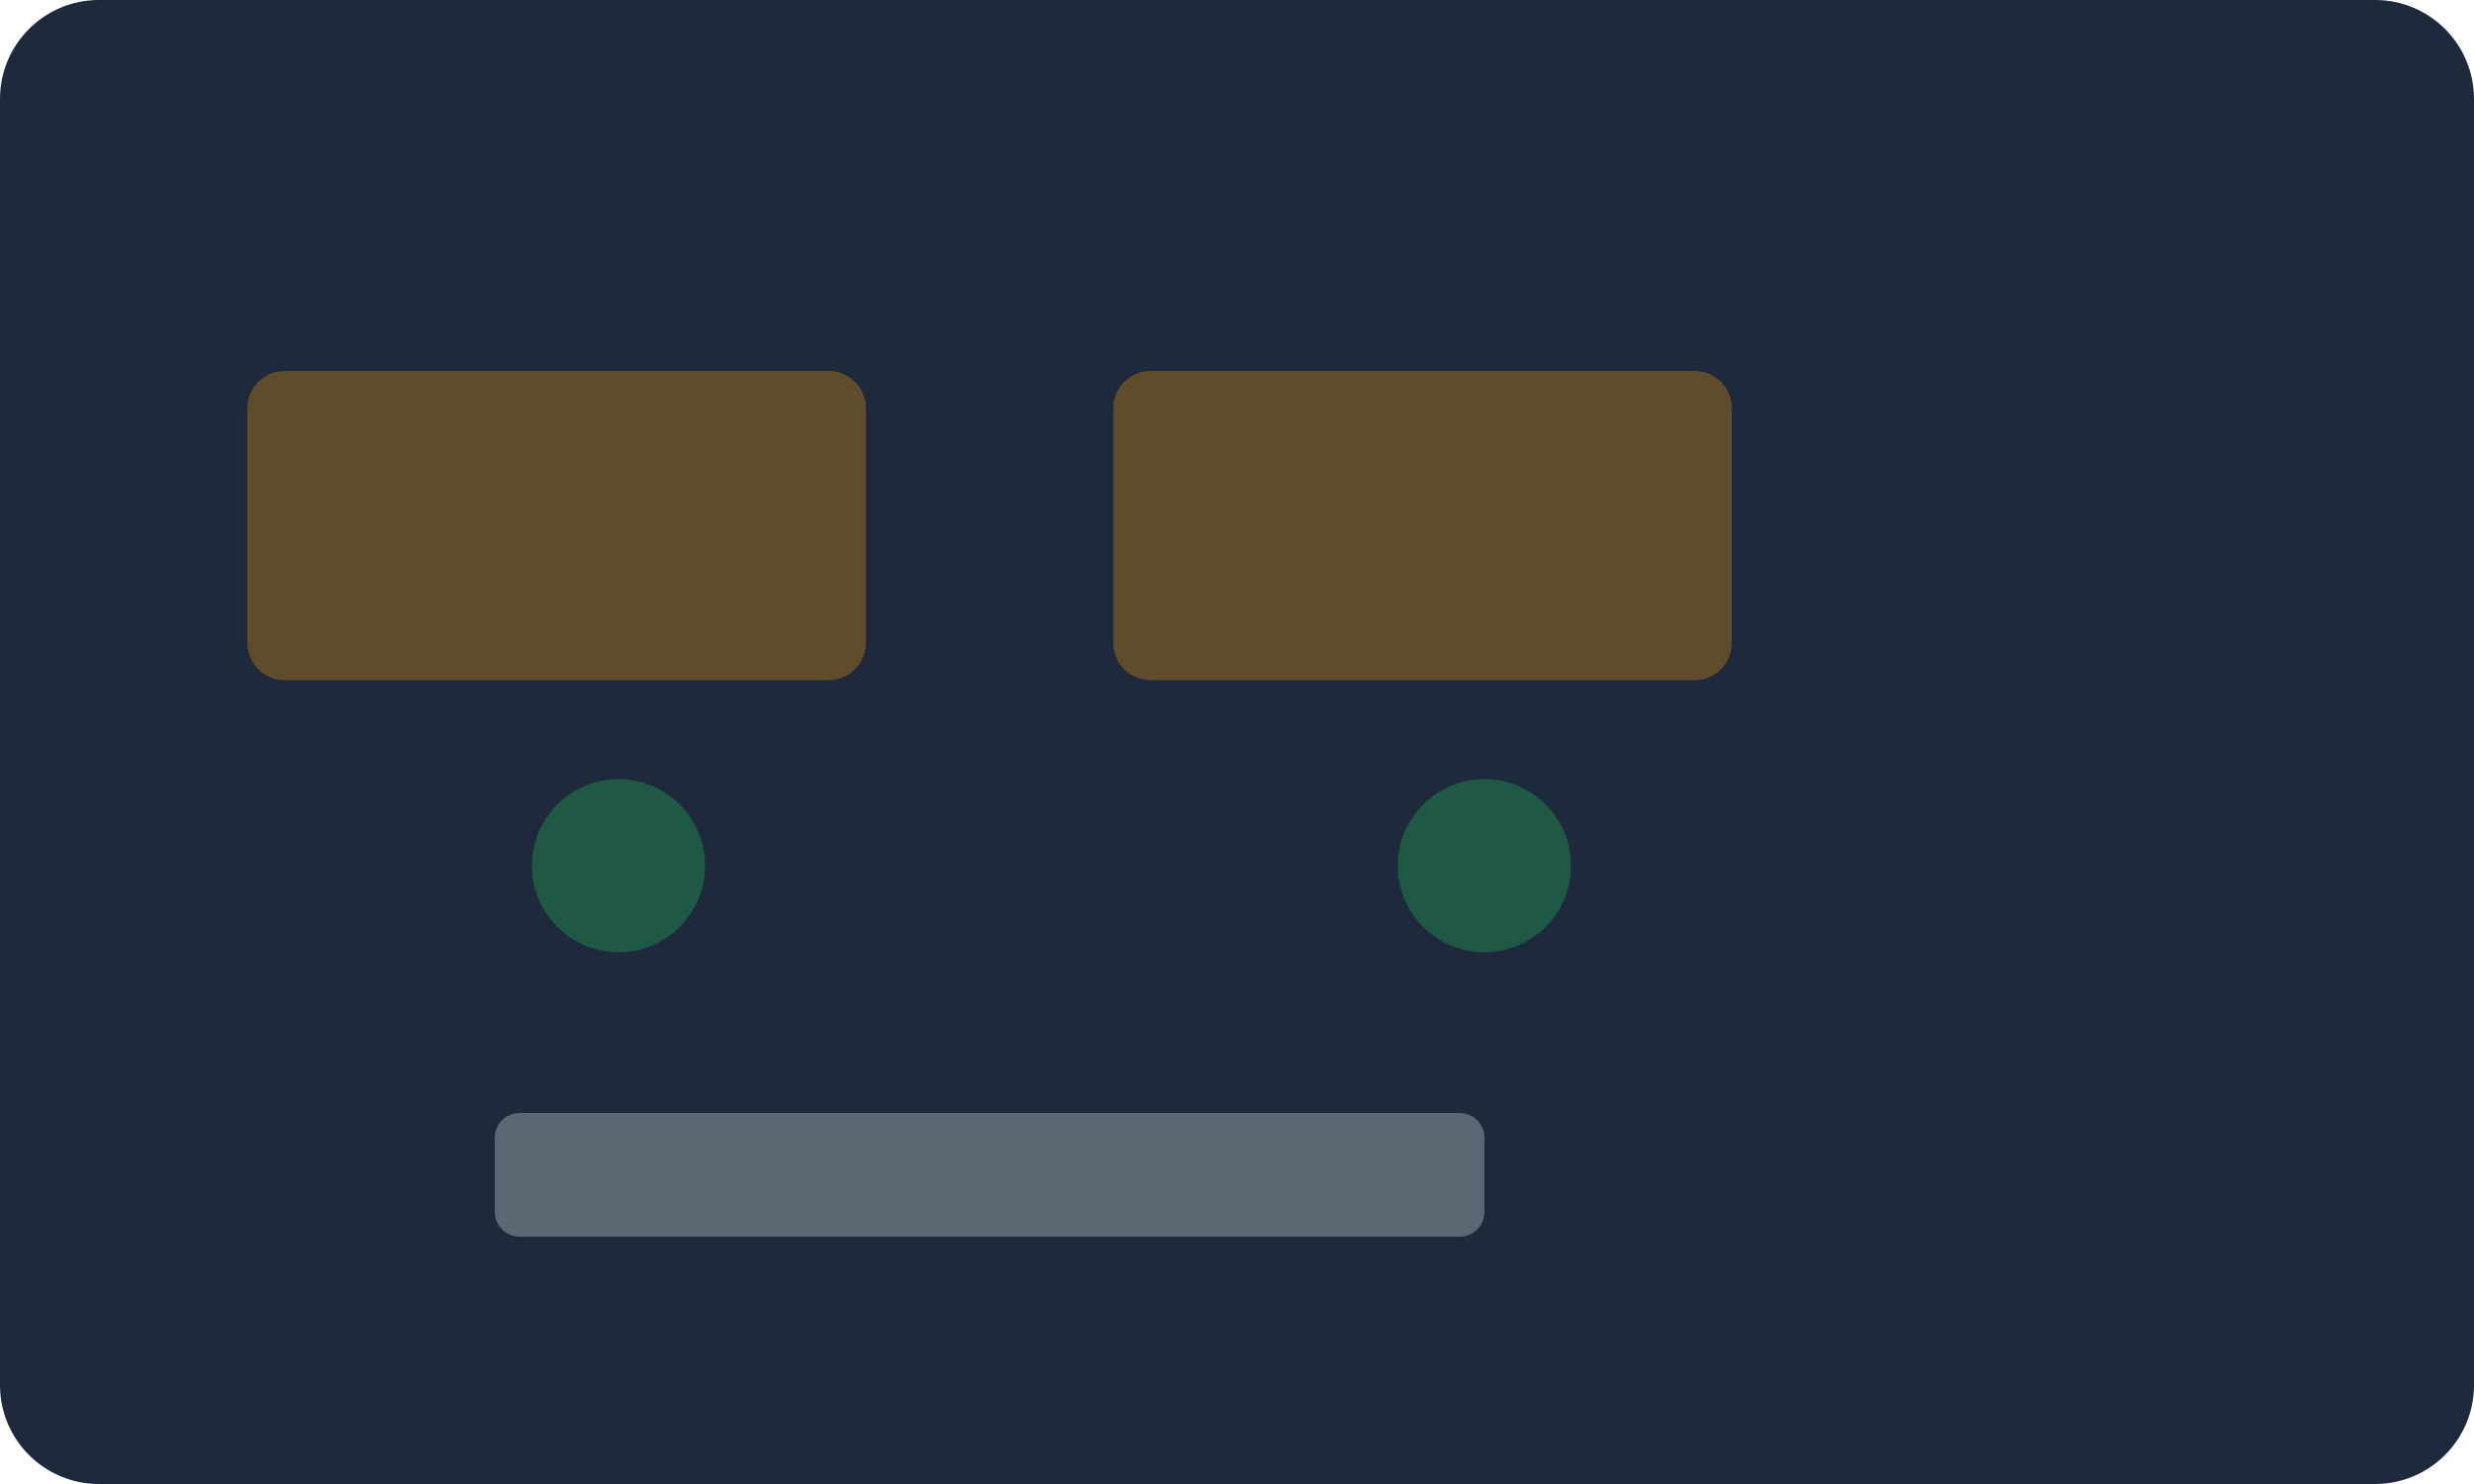
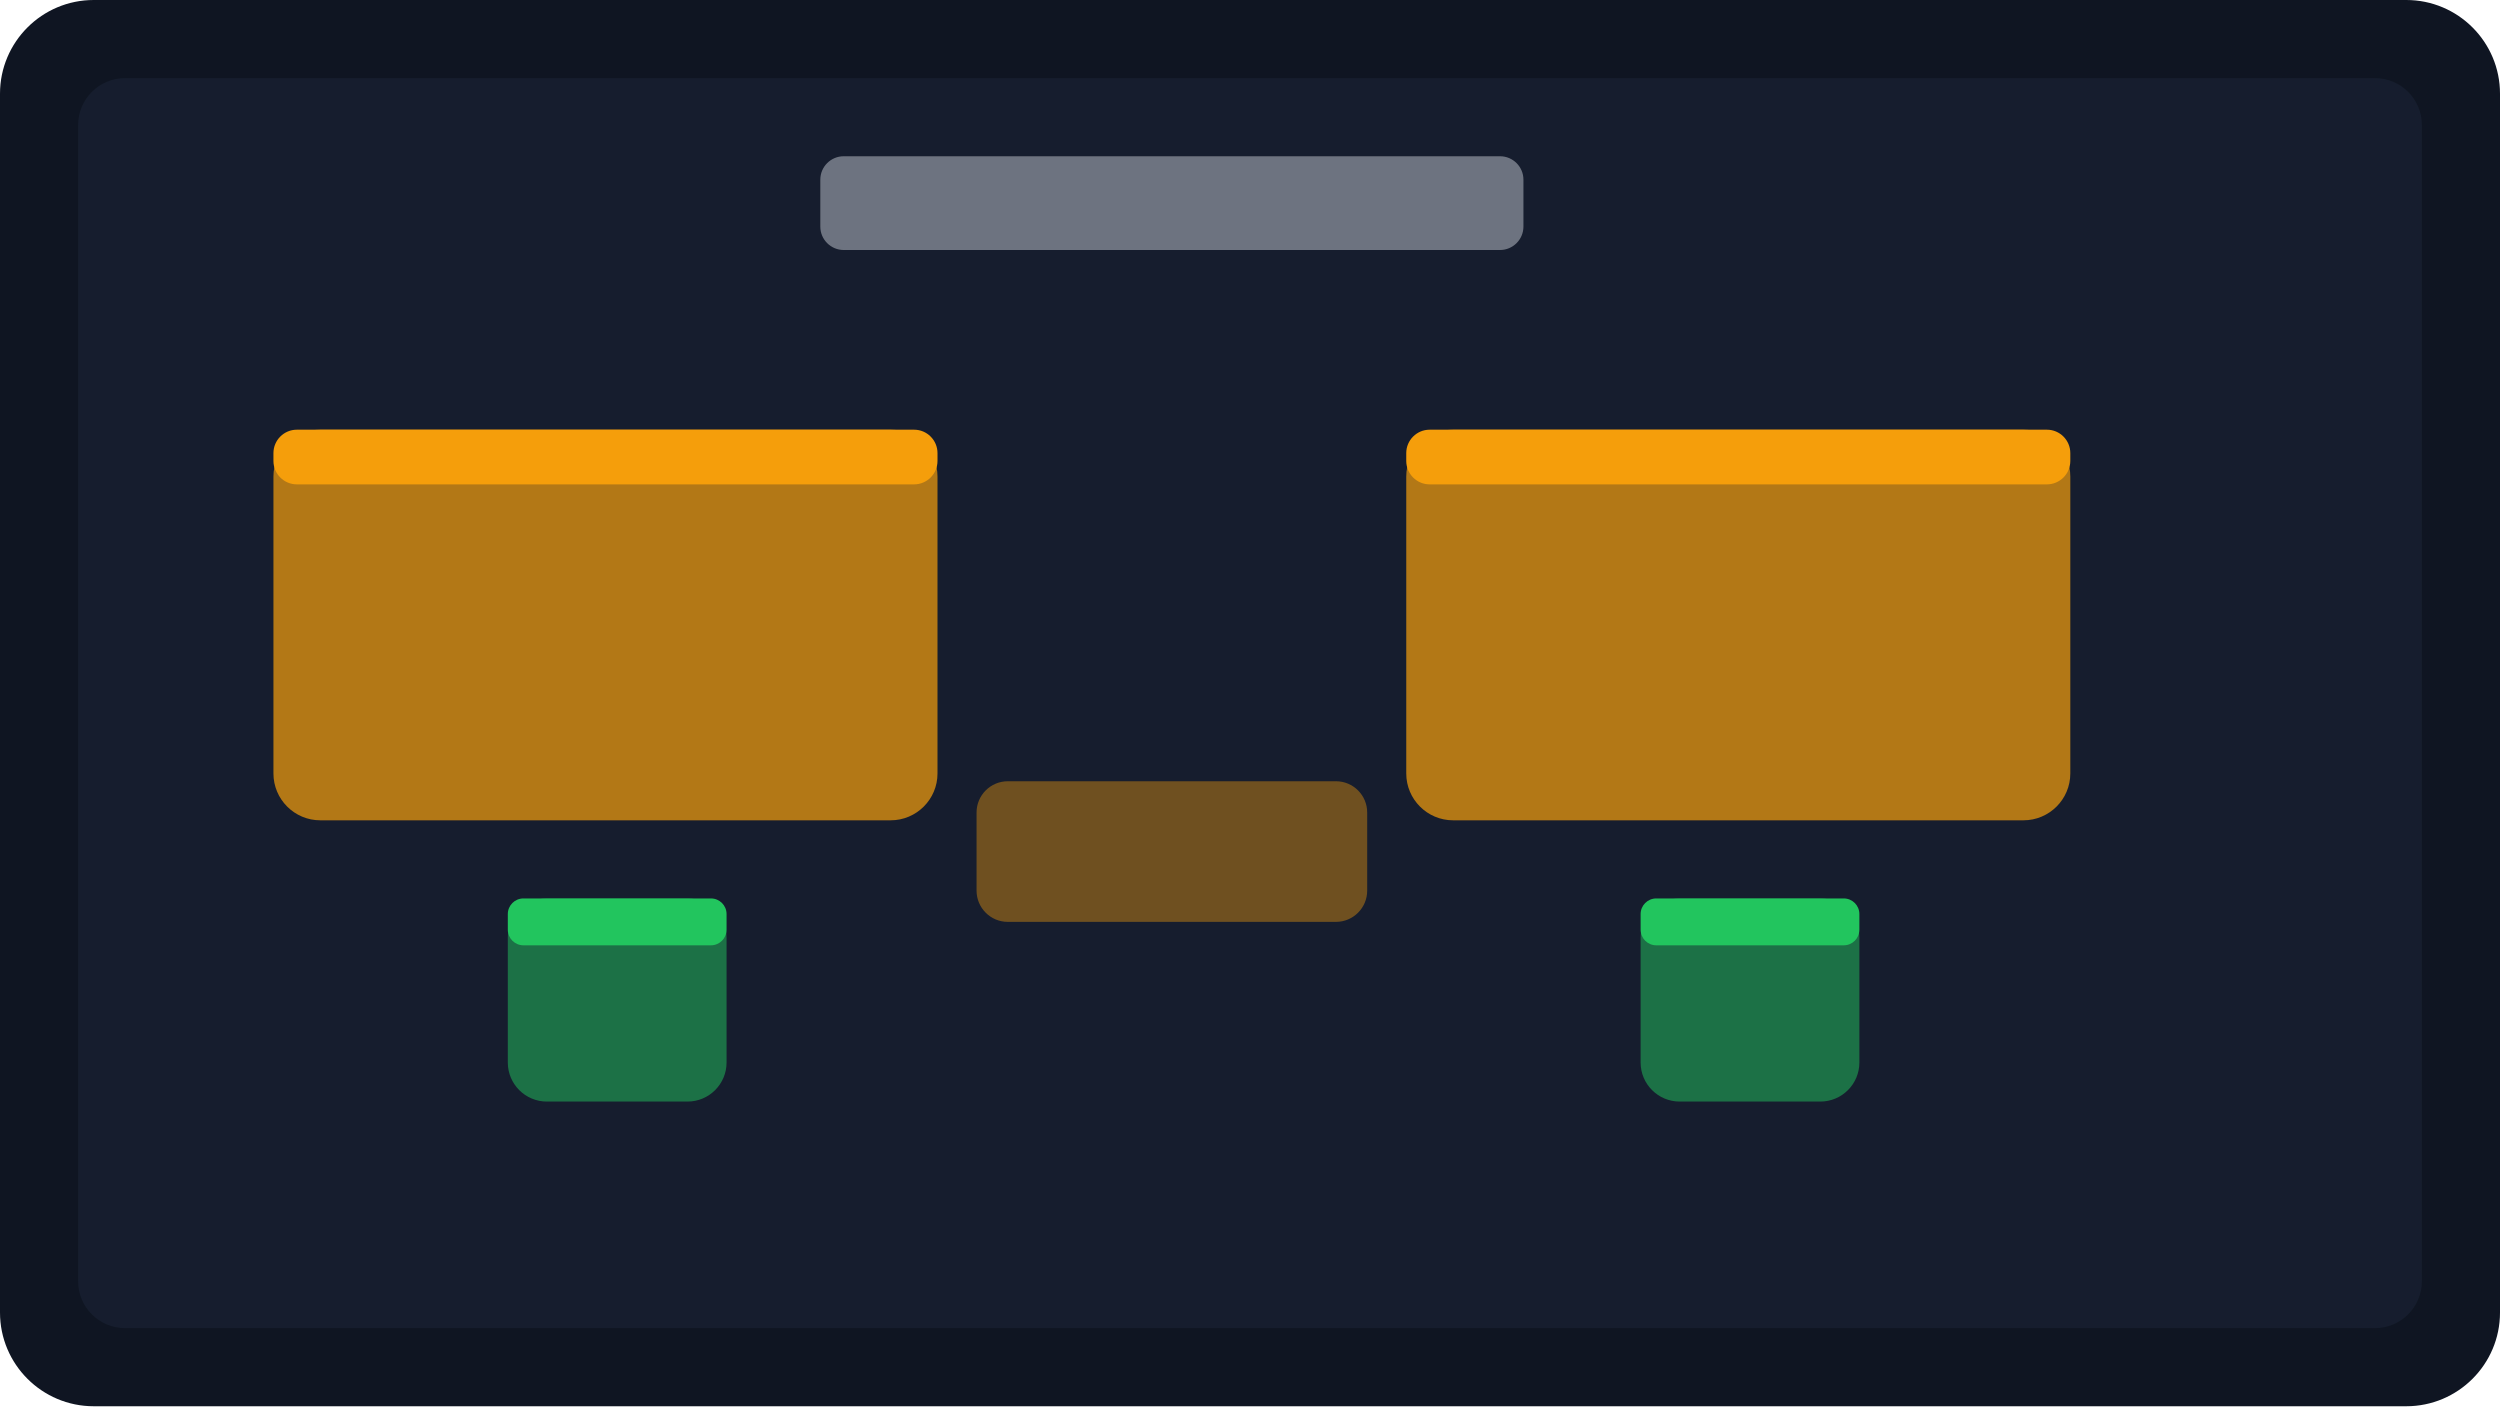
- <svg xmlns="http://www.w3.org/2000/svg" width="200" height="120" viewBox="0 0 200 120">
-   <rect width="200" height="120" rx="8" fill="#1e293b" />
-   <rect x="20" y="30" width="50" height="25" rx="3" fill="#f59e0b" opacity="0.3" />
-   <rect x="90" y="30" width="50" height="25" rx="3" fill="#f59e0b" opacity="0.3" />
-   <circle cx="50" cy="70" r="7" fill="#22c55e" opacity="0.3" />
-   <circle cx="120" cy="70" r="7" fill="#22c55e" opacity="0.3" />
-   <rect x="40" y="90" width="80" height="10" rx="2" fill="#f1f5f9" opacity="0.3" />
+ <svg xmlns="http://www.w3.org/2000/svg" width="320" height="180" viewBox="0 0 320 180">
+   <rect width="320" height="180" rx="12" fill="#0f1522" />
+   <rect x="10" y="10" width="300" height="160" rx="6" fill="#1a2335" opacity="0.6" />
+   <rect x="35" y="55" width="85" height="50" rx="6" fill="#f59e0b" opacity="0.7" />
+   <rect x="35" y="55" width="85" height="7" rx="3" fill="#f59e0b" />
+   <rect x="180" y="55" width="85" height="50" rx="6" fill="#f59e0b" opacity="0.7" />
+   <rect x="180" y="55" width="85" height="7" rx="3" fill="#f59e0b" />
+   <rect x="65" y="115" width="28" height="26" rx="5" fill="#22c55e" opacity="0.5" />
+   <rect x="65" y="115" width="28" height="6" rx="2" fill="#22c55e" />
+   <rect x="210" y="115" width="28" height="26" rx="5" fill="#22c55e" opacity="0.5" />
+   <rect x="210" y="115" width="28" height="6" rx="2" fill="#22c55e" />
+   <rect x="105" y="20" width="90" height="12" rx="3" fill="#f1f5f9" opacity="0.4" />
+   <rect x="125" y="100" width="50" height="18" rx="4" fill="#f59e0b" opacity="0.4" />
</svg>
